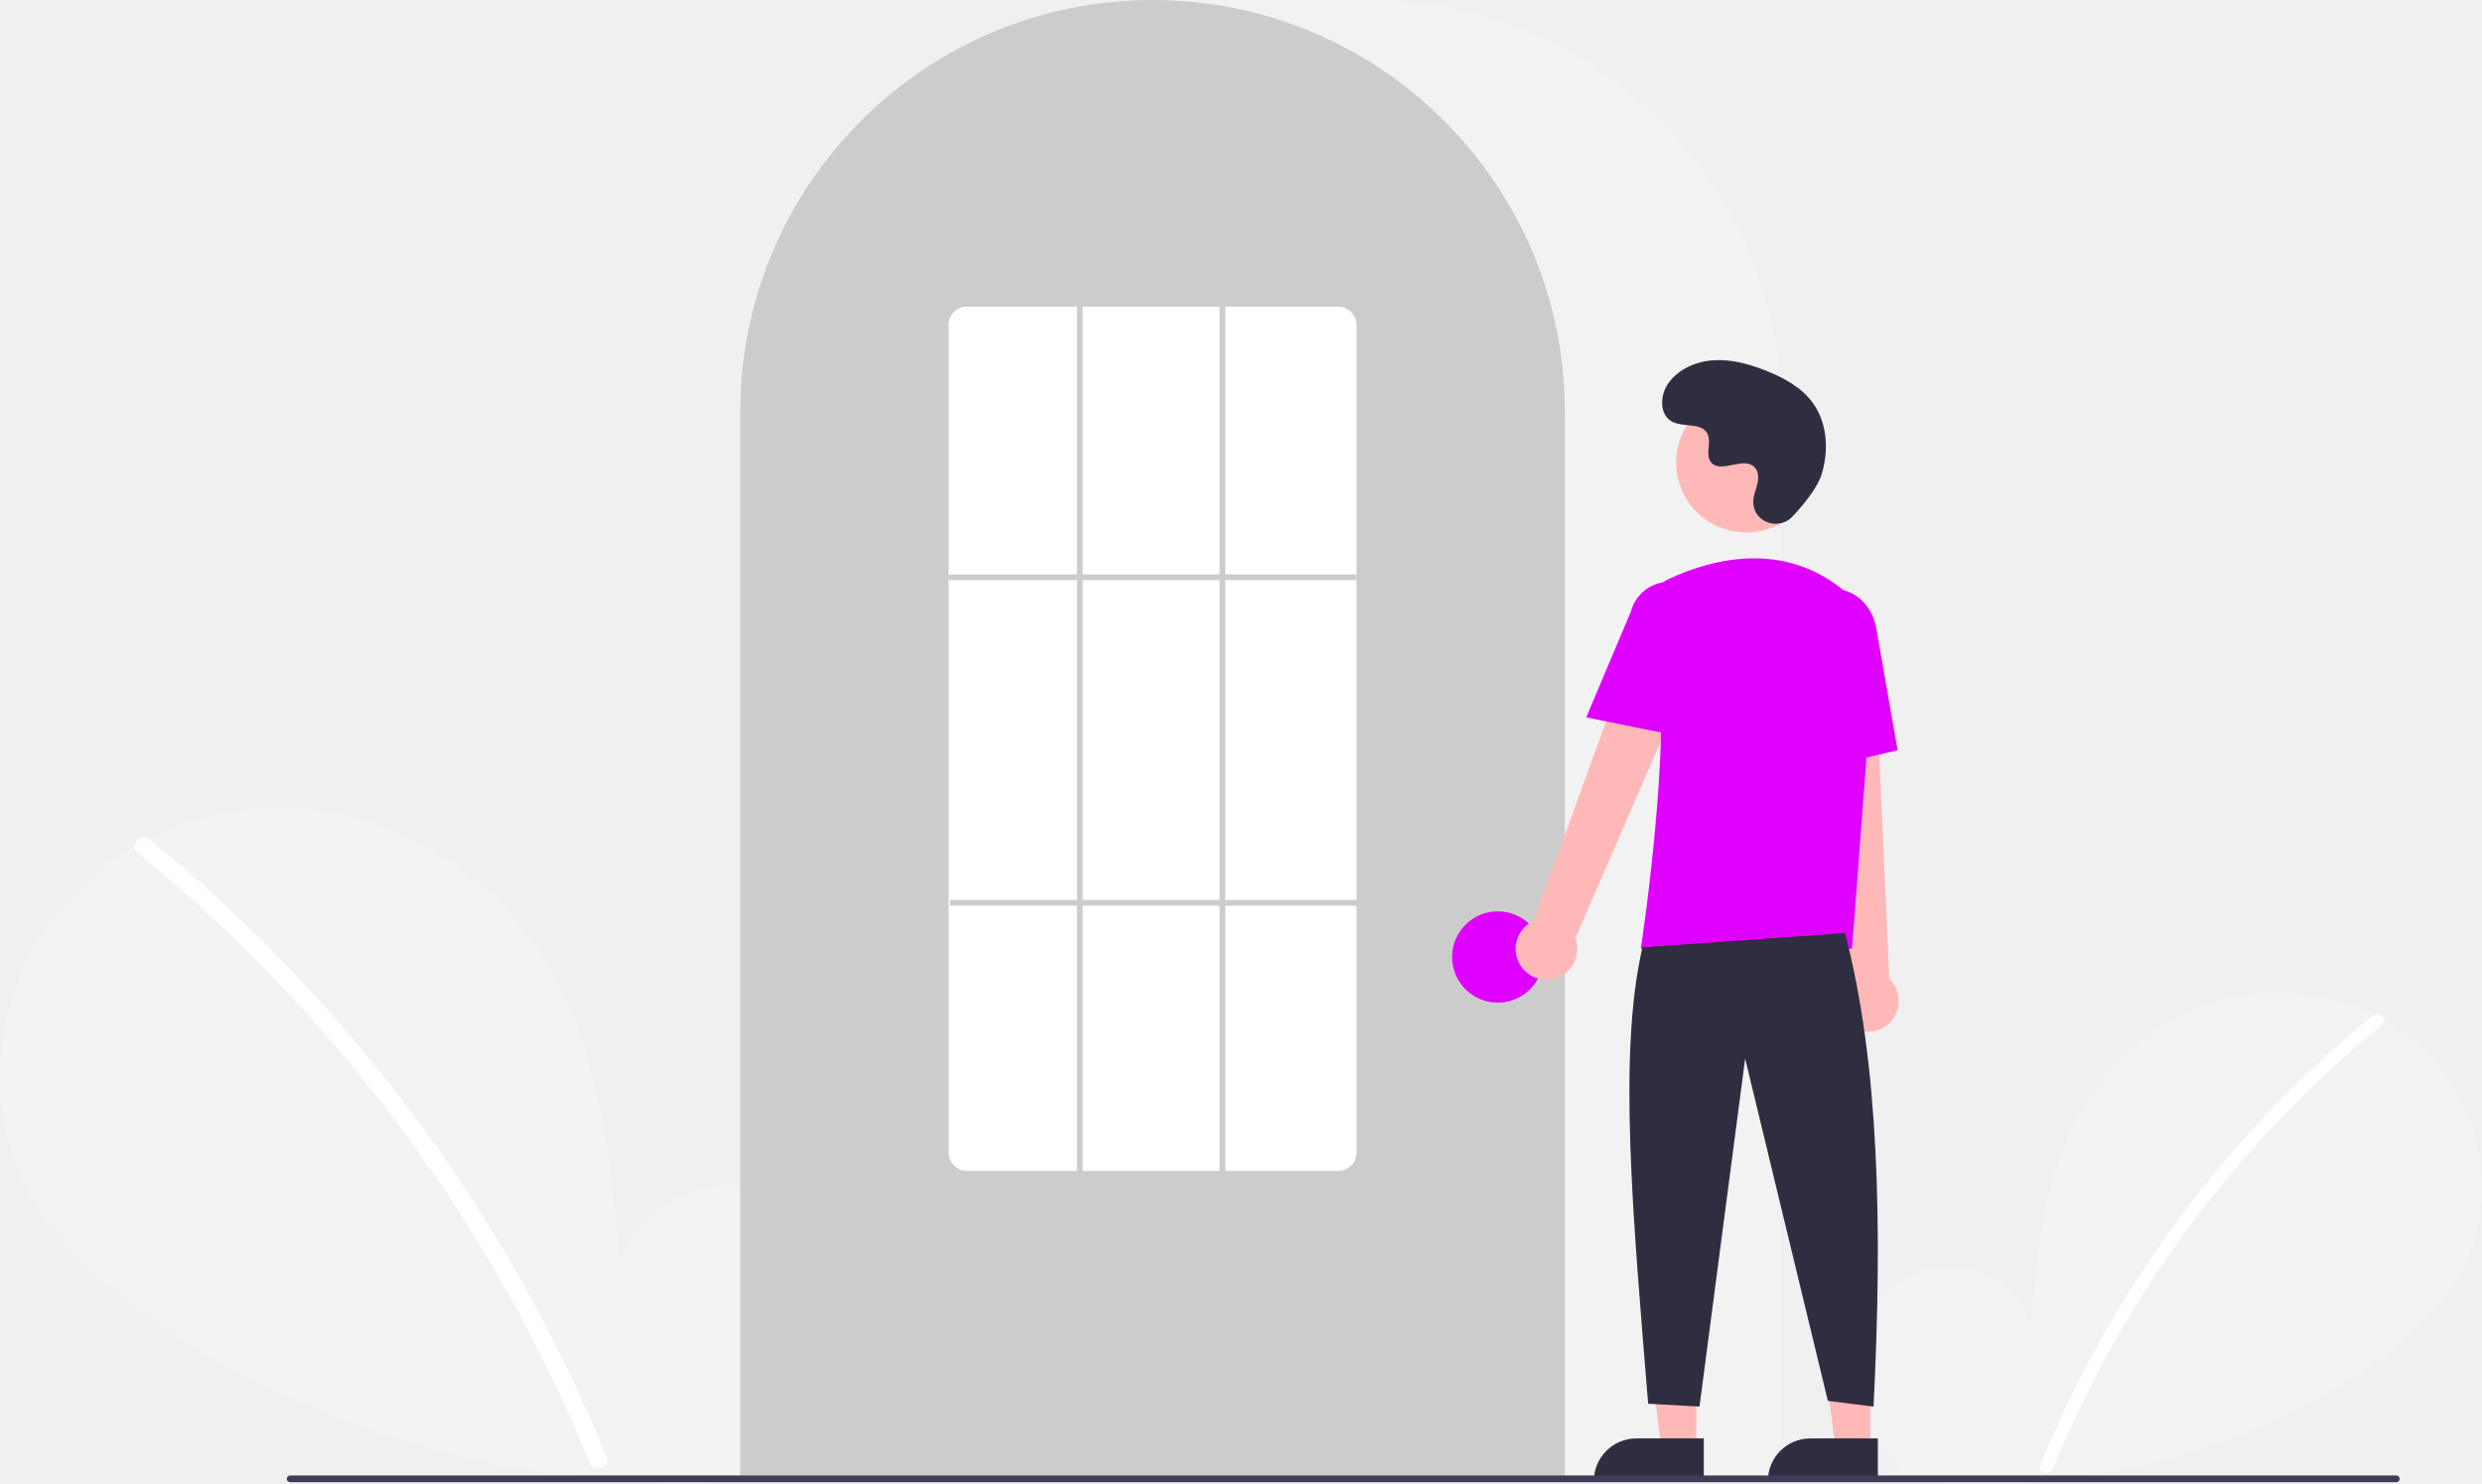
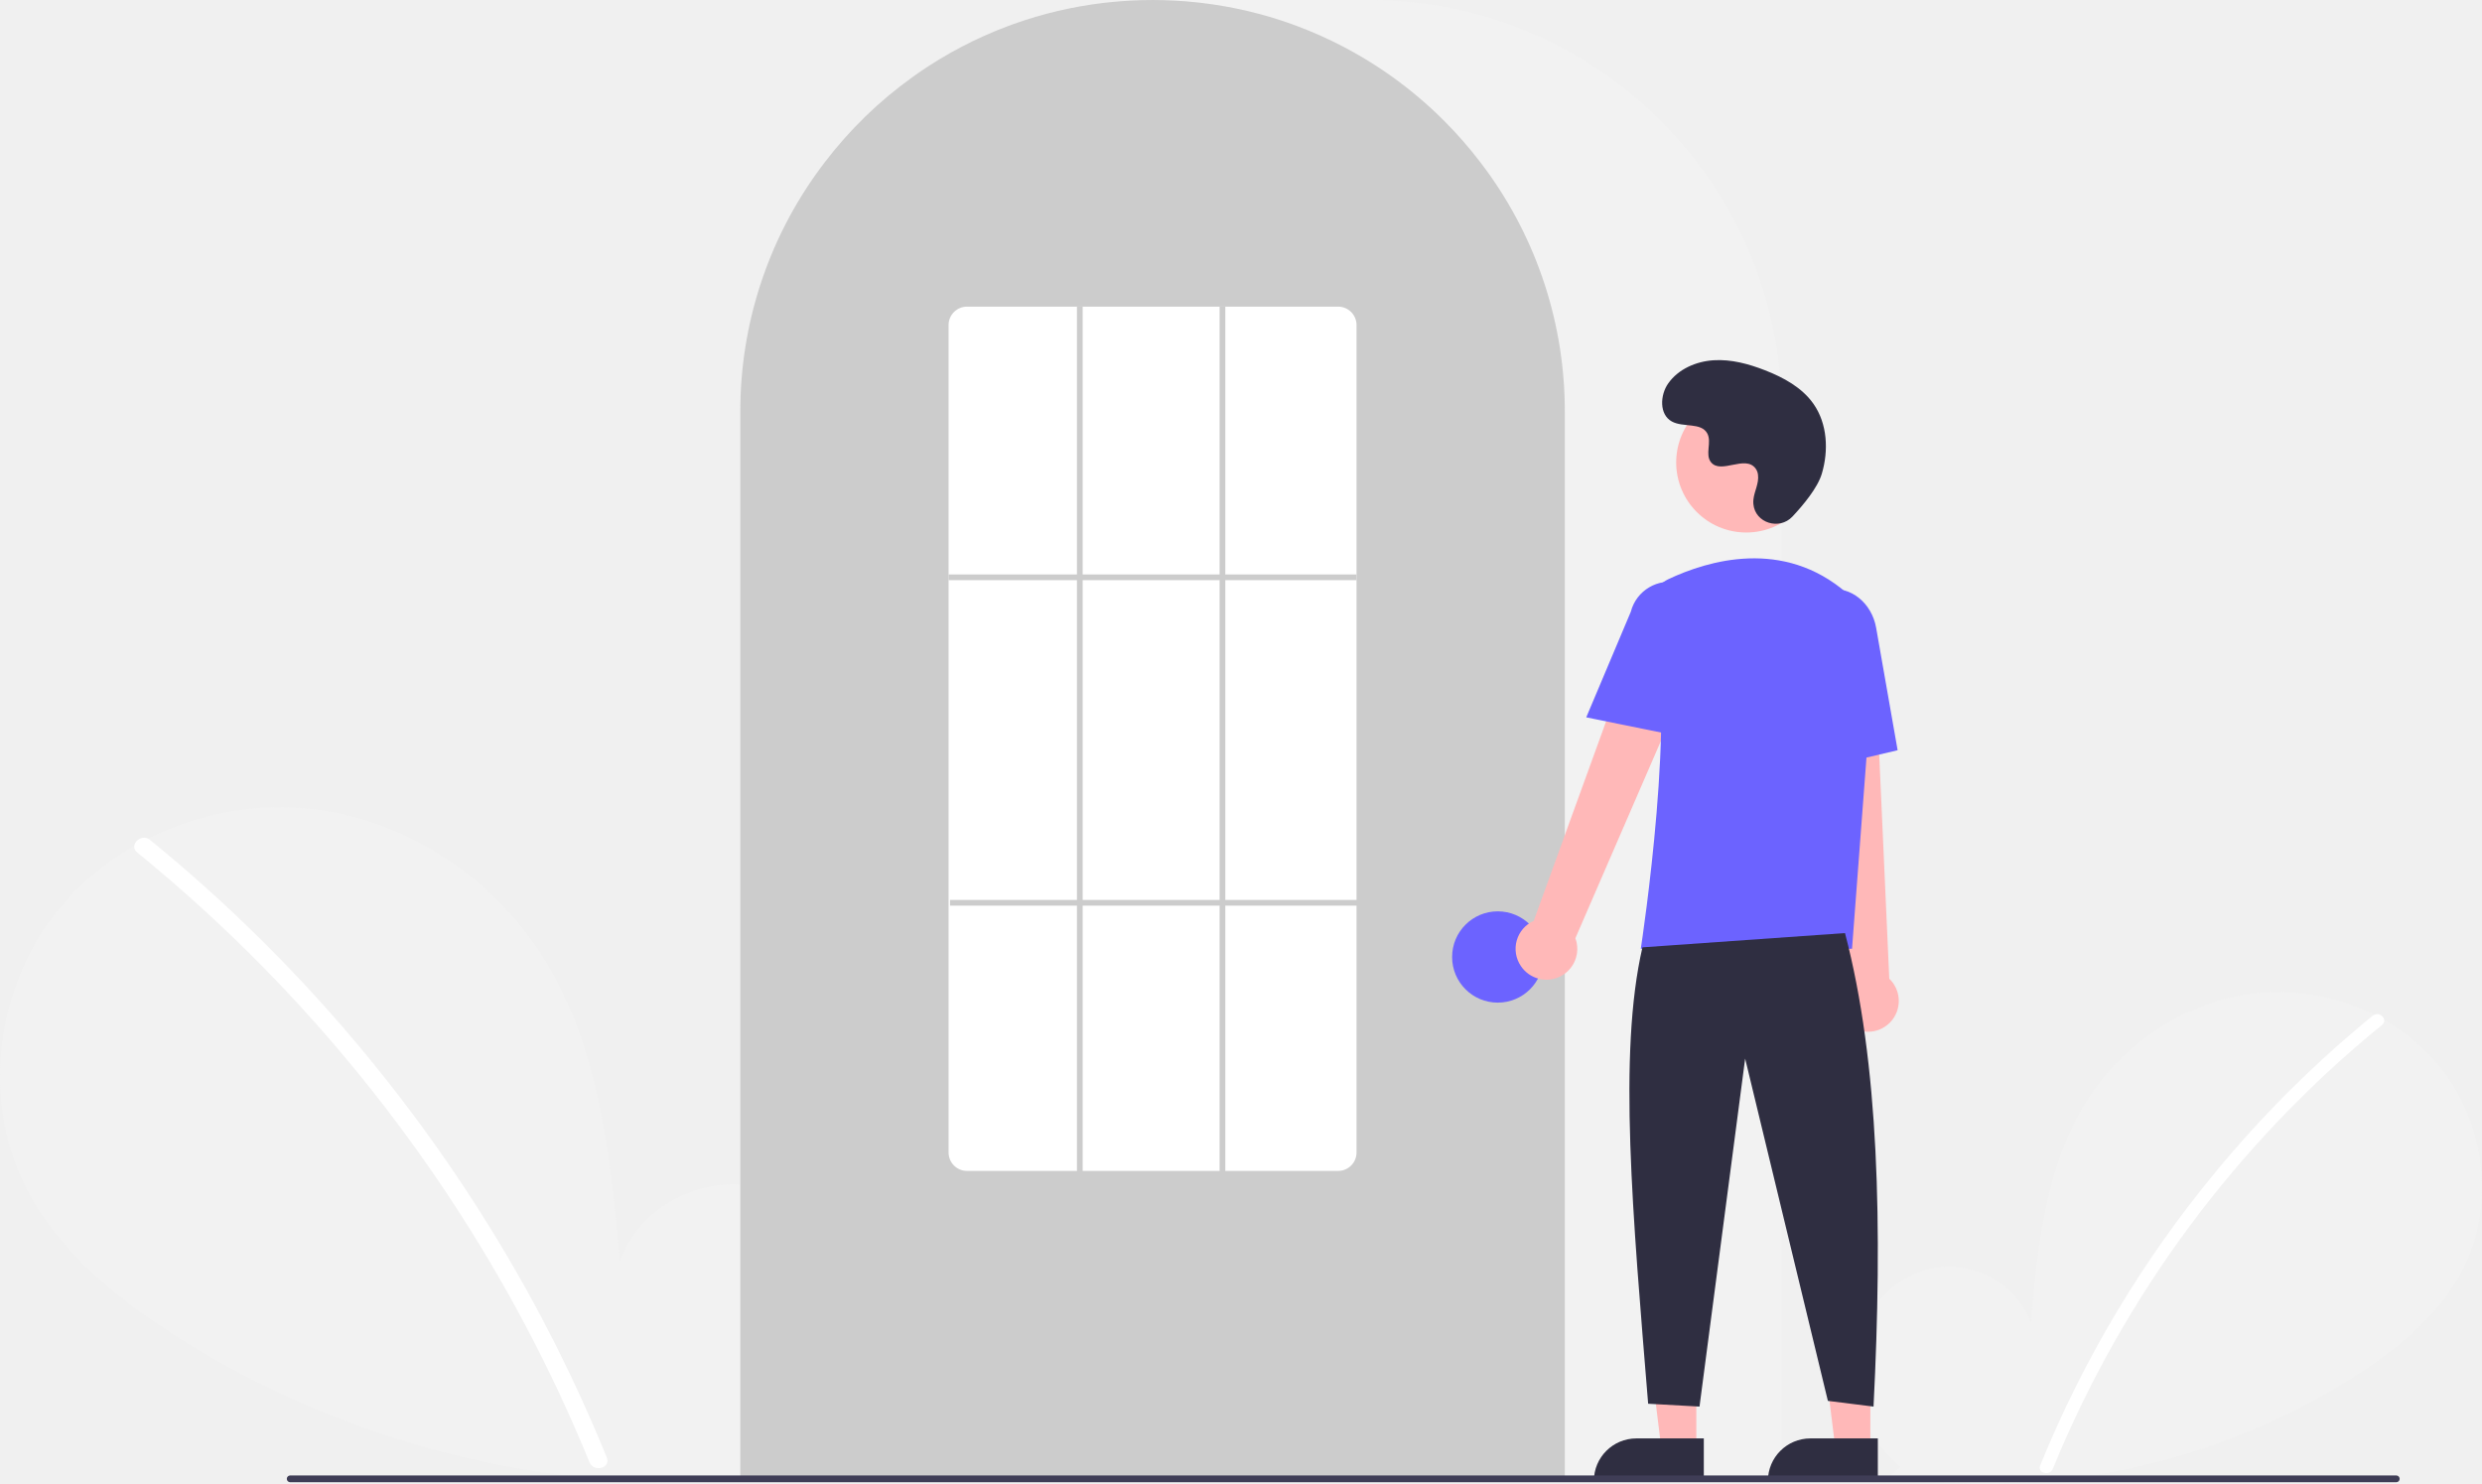
<svg xmlns="http://www.w3.org/2000/svg" id="b368e7d6-7c4a-408c-9a35-0514749a7e1a" data-name="Layer 1" width="870" height="520.139" viewBox="0 0 870 520.139">
  <path d="M831.092,704.187c-11.138-9.412-17.904-24.28-16.13-38.754s12.764-27.78,27.018-30.854,30.504,5.435,34.834,19.359c2.383-26.846,5.129-54.818,19.402-77.68,12.924-20.701,35.309-35.514,59.569-38.164s49.803,7.359,64.933,26.507,18.835,46.985,8.238,68.969c-7.806,16.195-22.188,28.247-37.257,38.052a240.452,240.452,0,0,1-164.454,35.977Z" transform="translate(-165 -189.9307)" fill="#f2f2f2" />
  <path d="M996.728,546.01a393.414,393.414,0,0,0-54.826,54.442,394.561,394.561,0,0,0-61.752,103.194c-1.112,2.725,3.313,3.911,4.412,1.216A392.342,392.342,0,0,1,999.963,549.245c2.284-1.86-.97-5.08-3.236-3.236Z" transform="translate(-165 -189.9307)" fill="#fff" />
  <path d="M445.067,701.63c15.299-12.927,24.591-33.348,22.154-53.228s-17.531-38.156-37.11-42.377-41.897,7.464-47.844,26.59c-3.273-36.873-7.044-75.292-26.648-106.693-17.751-28.433-48.497-48.778-81.818-52.418s-68.404,10.107-89.185,36.407-25.869,64.535-11.315,94.729c10.722,22.243,30.475,38.797,51.172,52.264,66.03,42.965,147.939,60.884,225.877,49.415" transform="translate(-165 -189.9307)" fill="#f2f2f2" />
  <path d="M217.567,484.373a540.355,540.355,0,0,1,75.304,74.777A548.076,548.076,0,0,1,352.257,647.04a545.835,545.835,0,0,1,25.43,53.846c1.527,3.743-4.55,5.372-6.06,1.671a536.36,536.36,0,0,0-49.009-92.727A539.734,539.734,0,0,0,256.889,528.632a538.441,538.441,0,0,0-43.766-39.815c-3.138-2.555,1.332-6.978,4.444-4.444Z" transform="translate(-165 -189.9307)" fill="#fff" />
  <path d="M789.5,708.931h-365v-374.5c0-79.678,64.822-144.5,144.5-144.5h76c79.677,0,144.5,64.822,144.5,144.5Z" transform="translate(-165 -189.9307)" fill="#f2f2f2" />
  <path d="M713.5,708.931h-289v-374.5a143.382,143.382,0,0,1,27.596-84.944c.664-.905,1.326-1.798,2.009-2.681a144.466,144.466,0,0,1,30.754-29.851c.66-.48,1.322-.952,1.994-1.423a144.16,144.16,0,0,1,31.472-16.459c.661-.25,1.334-.501,2.007-.742a144.02,144.02,0,0,1,31.108-7.336c.658-.09,1.333-.16,2.008-.23a146.288,146.288,0,0,1,31.105,0c.673.07,1.349.141,2.014.231a143.995,143.995,0,0,1,31.1,7.335c.673.241,1.346.492,2.009.743a143.799,143.799,0,0,1,31.106,16.216c.672.461,1.344.933,2.006,1.405a145.987,145.987,0,0,1,18.384,15.564,144.305,144.305,0,0,1,12.724,14.551c.681.88,1.343,1.773,2.005,2.677A143.382,143.382,0,0,1,713.5,334.431Z" transform="translate(-165 -189.9307)" fill="#ccc" />
-   <circle cx="525" cy="335.5" r="16" fill="#e000ff" />
+   <circle cx="525" cy="335.5" r="16" fill="#6c63ff" />
  <polygon points="594.599 507.783 582.339 507.783 576.506 460.495 594.601 460.496 594.599 507.783" fill="#ffb8b8" />
  <path d="M573.582,504.28h23.644a0,0,0,0,1,0,0v14.887a0,0,0,0,1,0,0H558.695a0,0,0,0,1,0,0v0a14.887,14.887,0,0,1,14.887-14.887Z" fill="#2f2e41" />
  <polygon points="655.599 507.783 643.339 507.783 637.506 460.495 655.601 460.496 655.599 507.783" fill="#ffb8b8" />
  <path d="M634.582,504.28h23.644a0,0,0,0,1,0,0v14.887a0,0,0,0,1,0,0H619.695a0,0,0,0,1,0,0v0a14.887,14.887,0,0,1,14.887-14.887Z" fill="#2f2e41" />
  <path d="M698.098,528.6a10.743,10.743,0,0,1,4.511-15.843l41.676-114.867L764.791,409.082,717.206,518.853a10.801,10.801,0,0,1-19.109,9.748Z" transform="translate(-165 -189.9307)" fill="#ffb8b8" />
  <path d="M814.336,550.184a10.743,10.743,0,0,1-2.893-16.217L798.533,412.458l23.338,1.066L827.236,533.045a10.801,10.801,0,0,1-12.9,17.139Z" transform="translate(-165 -189.9307)" fill="#ffb8b8" />
  <circle cx="612.106" cy="162.123" r="24.561" fill="#ffb8b8" />
-   <path d="M814.18,522.549H740.133l.089-.576c.133-.861,13.197-86.439,3.562-114.436a11.813,11.813,0,0,1,6.069-14.584h0c13.772-6.485,40.208-14.471,62.52,4.909a28.234,28.234,0,0,1,9.459,23.396Z" transform="translate(-165 -189.9307)" fill="#e000ff" />
-   <path d="M754.354,448.181,721.018,441.418l15.626-37.03a13.997,13.997,0,0,1,27.106,6.998Z" transform="translate(-165 -189.9307)" fill="#e000ff" />
-   <path d="M797.05,460.739l-2.004-45.941c-1.52-8.636,3.424-16.8,11.027-18.135,7.605-1.33,15.032,4.66,16.558,13.36l7.533,42.928Z" transform="translate(-165 -189.9307)" fill="#e000ff" />
+   <path d="M814.18,522.549H740.133l.089-.576c.133-.861,13.197-86.439,3.562-114.436a11.813,11.813,0,0,1,6.069-14.584h0c13.772-6.485,40.208-14.471,62.52,4.909a28.234,28.234,0,0,1,9.459,23.396Z" transform="translate(-165 -189.9307)" fill="#6c63ff" />
+   <path d="M754.354,448.181,721.018,441.418l15.626-37.03a13.997,13.997,0,0,1,27.106,6.998Z" transform="translate(-165 -189.9307)" fill="#6c63ff" />
+   <path d="M797.05,460.739l-2.004-45.941c-1.52-8.636,3.424-16.8,11.027-18.135,7.605-1.33,15.032,4.66,16.558,13.36l7.533,42.928Z" transform="translate(-165 -189.9307)" fill="#6c63ff" />
  <path d="M811.716,517.049c11.915,45.377,13.214,103.069,10,166l-16-2-29-120-16,122-18-1c-5.377-66.03-10.613-122.715-2-160Z" transform="translate(-165 -189.9307)" fill="#2f2e41" />
  <path d="M793.289,371.035c-4.582,4.881-13.091,2.261-13.688-4.407a8.055,8.055,0,0,1,.01-1.556c.308-2.954,2.015-5.635,1.606-8.754a4.59,4.59,0,0,0-.84-2.149c-3.651-4.889-12.222,2.187-15.668-2.239-2.113-2.714.371-6.987-1.251-10.021-2.14-4.004-8.479-2.029-12.454-4.221-4.423-2.439-4.158-9.225-1.247-13.353,3.551-5.034,9.776-7.72,15.923-8.107s12.253,1.275,17.992,3.511c6.521,2.541,12.988,6.054,17.001,11.788,4.88,6.973,5.35,16.348,2.909,24.502C802.098,360.99,797.031,367.049,793.289,371.035Z" transform="translate(-165 -189.9307)" fill="#2f2e41" />
  <path d="M1004.982,709.574h-738.294a1.191,1.191,0,0,1,0-2.381h738.294a1.191,1.191,0,0,1,0,2.381Z" transform="translate(-165 -189.9307)" fill="#3f3d56" />
  <path d="M634,600.431H504a6.465,6.465,0,0,1-6.5-6.415V303.846a6.465,6.465,0,0,1,6.5-6.415H634a6.465,6.465,0,0,1,6.5,6.415V594.015A6.465,6.465,0,0,1,634,600.431Z" transform="translate(-165 -189.9307)" fill="#fff" />
  <rect x="332.5" y="201.39" width="143" height="2" fill="#ccc" />
  <rect x="333" y="315.5" width="143" height="2" fill="#ccc" />
  <rect x="377.5" y="107.5" width="2" height="304" fill="#ccc" />
  <rect x="427.5" y="107.5" width="2" height="304" fill="#ccc" />
</svg>
